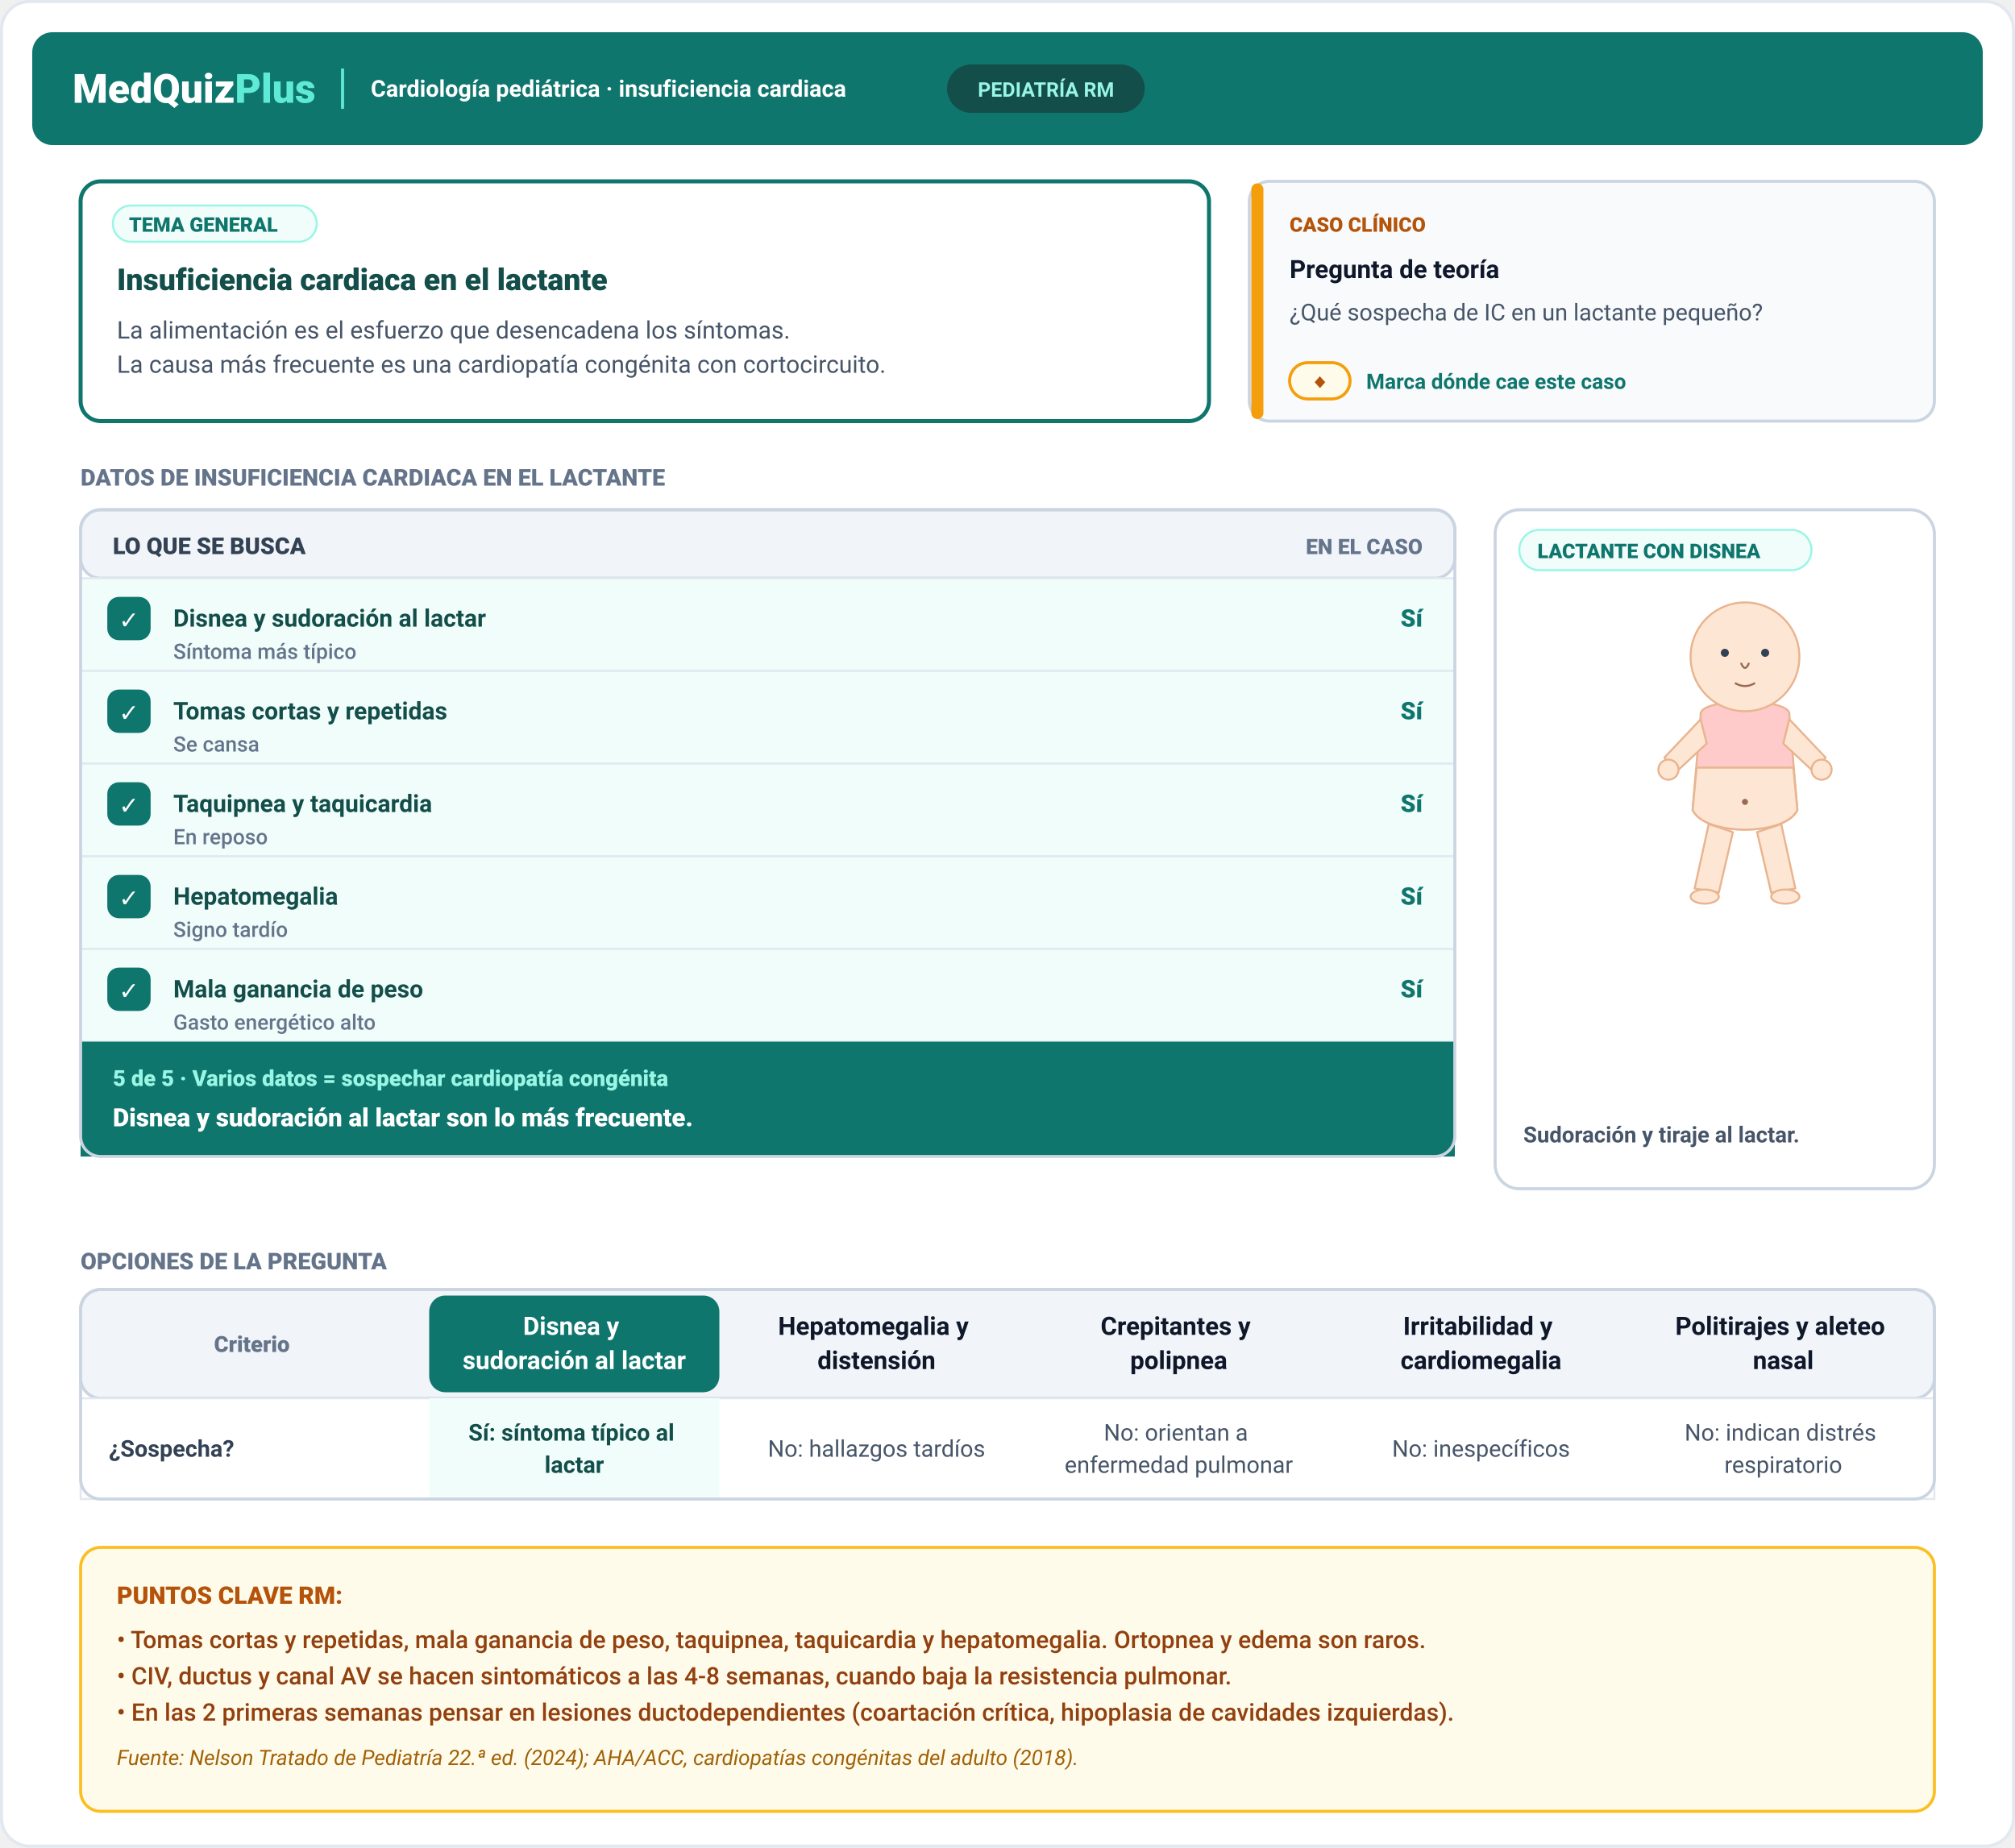
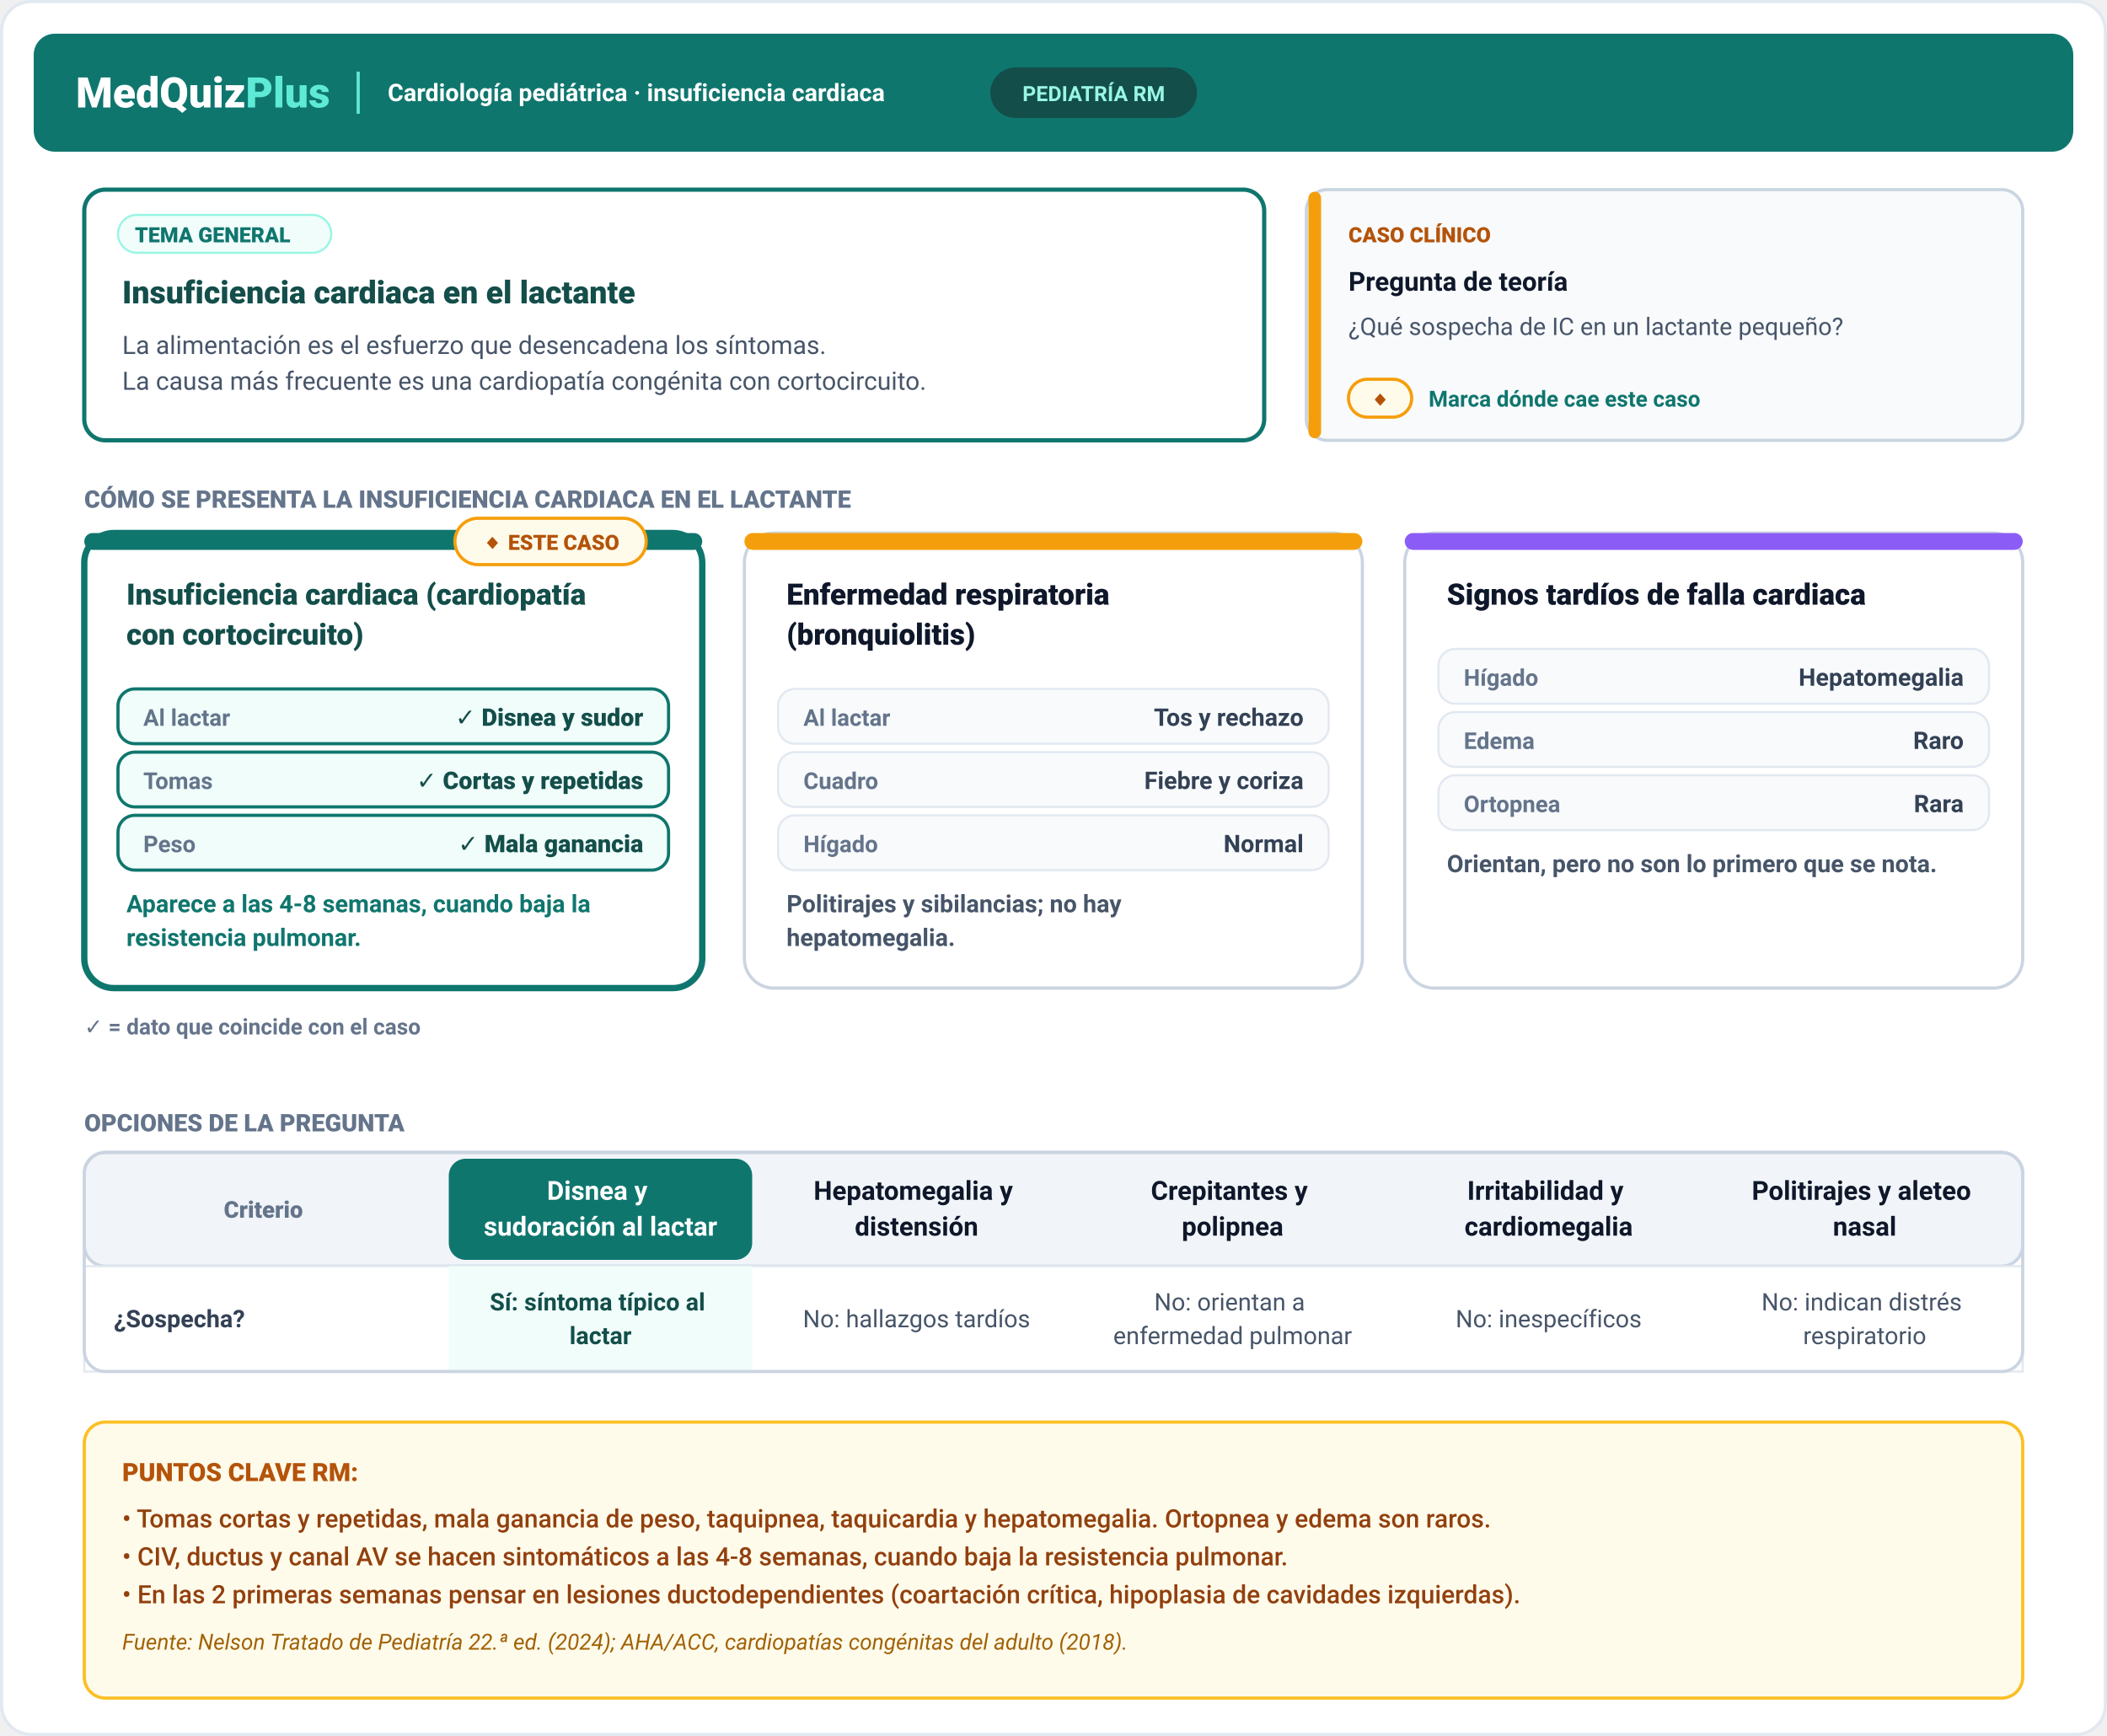
- <svg xmlns="http://www.w3.org/2000/svg" width="1000" height="917" viewBox="0 0 1000 917" font-family="Segoe UI, Roboto, Helvetica, Arial, sans-serif" role="img" aria-label="En el lactante, la insuficiencia cardiaca se sospecha por disnea y sudoración profusa al lactar">
-   <rect x="0.75" y="0.75" width="998.5" height="915.5" rx="14" fill="#ffffff" stroke="#e2e8f0" stroke-width="1.5" />
+ <svg xmlns="http://www.w3.org/2000/svg" width="1000" height="824" viewBox="0 0 1000 824" font-family="Segoe UI, Roboto, Helvetica, Arial, sans-serif" role="img" aria-label="En el lactante, la insuficiencia cardiaca se sospecha por disnea y sudoración profusa al lactar">
+   <rect x="0.75" y="0.75" width="998.5" height="822.5" rx="14" fill="#ffffff" stroke="#e2e8f0" stroke-width="1.5" />
  <rect x="16.0" y="16.0" width="968.0" height="56.0" rx="10" fill="#0f766e" stroke="none" stroke-width="1.5" />
  <text x="36" y="51.0" font-size="20" font-weight="800" fill="#ffffff">MedQuiz<tspan fill="#5eead4">Plus</tspan>
  </text>
  <line x1="170.0" y1="34.0" x2="170.0" y2="54.0" stroke="#5eead4" stroke-width="1.5" />
  <text x="184.0" y="48.0" font-size="11.5" font-weight="700" font-style="normal" fill="#ffffff" text-anchor="start" data-max="542">
    <tspan x="184.0" dy="0">Cardiología pediátrica · insuficiencia cardiaca</tspan>
  </text>
  <rect x="470.0" y="32.0" width="98.1" height="24.0" rx="12" fill="#134e4a" stroke="none" stroke-width="1.5" />
  <text x="519.1" y="48.0" font-size="10" font-weight="700" font-style="normal" fill="#99f6e4" text-anchor="middle" data-max="82">
    <tspan x="519.1" dy="0">PEDIATRÍA RM</tspan>
  </text>
  <rect x="40.0" y="90.0" width="560.0" height="119.0" rx="10" fill="#ffffff" stroke="#0f766e" stroke-width="2" />
  <rect x="56.0" y="102.0" width="101.2" height="18.0" rx="9" fill="#f0fdfa" stroke="#99f6e4" stroke-width="1" />
  <text x="64.0" y="115.0" font-size="10" font-weight="800" font-style="normal" fill="#0f766e" text-anchor="start" data-max="0">
    <tspan x="64.0" dy="0">TEMA GENERAL</tspan>
  </text>
  <text x="58.0" y="144.0" font-size="15" font-weight="800" font-style="normal" fill="#134e4a" text-anchor="start" data-max="524">
    <tspan x="58.0" dy="0">Insuficiencia cardiaca en el lactante</tspan>
  </text>
  <text x="58.0" y="168.0" font-size="12" font-weight="400" font-style="normal" fill="#475569" text-anchor="start" data-max="524">
    <tspan x="58.0" dy="0">La alimentación es el esfuerzo que desencadena los síntomas.</tspan>
    <tspan x="58.0" dy="17">La causa más frecuente es una cardiopatía congénita con cortocircuito.</tspan>
  </text>
  <rect x="620.0" y="90.0" width="340.0" height="119.0" rx="10" fill="#f8fafc" stroke="#cbd5e1" stroke-width="1.5" />
  <rect x="621.0" y="91.0" width="6.0" height="117.0" rx="3" fill="#f59e0b" stroke="none" stroke-width="1.5" />
  <text x="640.0" y="115.0" font-size="10" font-weight="800" font-style="normal" fill="#b45309" text-anchor="start" data-max="0">
    <tspan x="640.0" dy="0">CASO CLÍNICO</tspan>
  </text>
  <text x="640.0" y="138.0" font-size="12.5" font-weight="700" font-style="normal" fill="#0f172a" text-anchor="start" data-max="304">
    <tspan x="640.0" dy="0">Pregunta de teoría</tspan>
  </text>
  <text x="640.0" y="159.0" font-size="11.5" font-weight="400" font-style="normal" fill="#475569" text-anchor="start" data-max="304">
    <tspan x="640.0" dy="0">¿Qué sospecha de IC en un lactante pequeño?</tspan>
  </text>
  <rect x="640.0" y="180.0" width="30.0" height="18.0" rx="9" fill="#fffbeb" stroke="#f59e0b" stroke-width="1.5" />
  <text x="655.0" y="193.0" font-size="10" font-weight="800" font-style="normal" fill="#b45309" text-anchor="middle" data-max="0">
    <tspan x="655.0" dy="0">◆</tspan>
  </text>
  <text x="678.0" y="193.0" font-size="10.5" font-weight="700" font-style="normal" fill="#0f766e" text-anchor="start" data-max="260">
    <tspan x="678.0" dy="0">Marca dónde cae este caso</tspan>
  </text>
  <text x="40.0" y="241.0" font-size="11.5" font-weight="800" font-style="normal" fill="#64748b" text-anchor="start" data-max="900">
-     <tspan x="40.0" dy="0">DATOS DE INSUFICIENCIA CARDIACA EN EL LACTANTE</tspan>
-   </text>
-   <rect x="40.0" y="253.0" width="682.0" height="34.0" rx="10" fill="#f1f5f9" stroke="#cbd5e1" stroke-width="1.5" />
-   <text x="56.0" y="275.0" font-size="11.5" font-weight="800" font-style="normal" fill="#334155" text-anchor="start" data-max="552">
-     <tspan x="56.0" dy="0">LO QUE SE BUSCA</tspan>
-   </text>
-   <text x="706.0" y="275.0" font-size="10.5" font-weight="800" font-style="normal" fill="#64748b" text-anchor="end" data-max="100">
-     <tspan x="706.0" dy="0">EN EL CASO</tspan>
-   </text>
-   <rect x="40.0" y="287.0" width="682.0" height="46.0" rx="0" fill="#f0fdfa" stroke="#e2e8f0" stroke-width="1" />
-   <rect x="54.0" y="297.0" width="20.0" height="20.0" rx="5" fill="#0f766e" stroke="#0f766e" stroke-width="1.5" />
-   <text x="64.0" y="312.0" font-size="12" font-weight="800" font-style="normal" fill="#ffffff" text-anchor="middle" data-max="0">
-     <tspan x="64.0" dy="0">✓</tspan>
-   </text>
-   <text x="86.0" y="311.0" font-size="12" font-weight="700" font-style="normal" fill="#134e4a" text-anchor="start" data-max="532">
-     <tspan x="86.0" dy="0">Disnea y sudoración al lactar</tspan>
-   </text>
-   <text x="86.0" y="327.0" font-size="10.5" font-weight="500" font-style="normal" fill="#64748b" text-anchor="start" data-max="532">
-     <tspan x="86.0" dy="0">Síntoma más típico</tspan>
-   </text>
-   <text x="706.0" y="311.0" font-size="12" font-weight="800" font-style="normal" fill="#0f766e" text-anchor="end" data-max="90">
-     <tspan x="706.0" dy="0">Sí</tspan>
-   </text>
-   <rect x="40.0" y="333.0" width="682.0" height="46.0" rx="0" fill="#f0fdfa" stroke="#e2e8f0" stroke-width="1" />
-   <rect x="54.0" y="343.0" width="20.0" height="20.0" rx="5" fill="#0f766e" stroke="#0f766e" stroke-width="1.5" />
-   <text x="64.0" y="358.0" font-size="12" font-weight="800" font-style="normal" fill="#ffffff" text-anchor="middle" data-max="0">
-     <tspan x="64.0" dy="0">✓</tspan>
-   </text>
-   <text x="86.0" y="357.0" font-size="12" font-weight="700" font-style="normal" fill="#134e4a" text-anchor="start" data-max="532">
-     <tspan x="86.0" dy="0">Tomas cortas y repetidas</tspan>
-   </text>
-   <text x="86.0" y="373.0" font-size="10.5" font-weight="500" font-style="normal" fill="#64748b" text-anchor="start" data-max="532">
-     <tspan x="86.0" dy="0">Se cansa</tspan>
-   </text>
-   <text x="706.0" y="357.0" font-size="12" font-weight="800" font-style="normal" fill="#0f766e" text-anchor="end" data-max="90">
-     <tspan x="706.0" dy="0">Sí</tspan>
-   </text>
-   <rect x="40.0" y="379.0" width="682.0" height="46.0" rx="0" fill="#f0fdfa" stroke="#e2e8f0" stroke-width="1" />
-   <rect x="54.0" y="389.0" width="20.0" height="20.0" rx="5" fill="#0f766e" stroke="#0f766e" stroke-width="1.5" />
-   <text x="64.0" y="404.0" font-size="12" font-weight="800" font-style="normal" fill="#ffffff" text-anchor="middle" data-max="0">
-     <tspan x="64.0" dy="0">✓</tspan>
-   </text>
-   <text x="86.0" y="403.0" font-size="12" font-weight="700" font-style="normal" fill="#134e4a" text-anchor="start" data-max="532">
-     <tspan x="86.0" dy="0">Taquipnea y taquicardia</tspan>
-   </text>
-   <text x="86.0" y="419.0" font-size="10.5" font-weight="500" font-style="normal" fill="#64748b" text-anchor="start" data-max="532">
-     <tspan x="86.0" dy="0">En reposo</tspan>
-   </text>
-   <text x="706.0" y="403.0" font-size="12" font-weight="800" font-style="normal" fill="#0f766e" text-anchor="end" data-max="90">
-     <tspan x="706.0" dy="0">Sí</tspan>
-   </text>
-   <rect x="40.0" y="425.0" width="682.0" height="46.0" rx="0" fill="#f0fdfa" stroke="#e2e8f0" stroke-width="1" />
-   <rect x="54.0" y="435.0" width="20.0" height="20.0" rx="5" fill="#0f766e" stroke="#0f766e" stroke-width="1.5" />
-   <text x="64.0" y="450.0" font-size="12" font-weight="800" font-style="normal" fill="#ffffff" text-anchor="middle" data-max="0">
-     <tspan x="64.0" dy="0">✓</tspan>
-   </text>
-   <text x="86.0" y="449.0" font-size="12" font-weight="700" font-style="normal" fill="#134e4a" text-anchor="start" data-max="532">
-     <tspan x="86.0" dy="0">Hepatomegalia</tspan>
-   </text>
-   <text x="86.0" y="465.0" font-size="10.5" font-weight="500" font-style="normal" fill="#64748b" text-anchor="start" data-max="532">
-     <tspan x="86.0" dy="0">Signo tardío</tspan>
-   </text>
-   <text x="706.0" y="449.0" font-size="12" font-weight="800" font-style="normal" fill="#0f766e" text-anchor="end" data-max="90">
-     <tspan x="706.0" dy="0">Sí</tspan>
-   </text>
-   <rect x="40.0" y="471.0" width="682.0" height="46.0" rx="0" fill="#f0fdfa" stroke="#e2e8f0" stroke-width="1" />
-   <rect x="54.0" y="481.0" width="20.0" height="20.0" rx="5" fill="#0f766e" stroke="#0f766e" stroke-width="1.5" />
-   <text x="64.0" y="496.0" font-size="12" font-weight="800" font-style="normal" fill="#ffffff" text-anchor="middle" data-max="0">
-     <tspan x="64.0" dy="0">✓</tspan>
-   </text>
-   <text x="86.0" y="495.0" font-size="12" font-weight="700" font-style="normal" fill="#134e4a" text-anchor="start" data-max="532">
-     <tspan x="86.0" dy="0">Mala ganancia de peso</tspan>
-   </text>
-   <text x="86.0" y="511.0" font-size="10.5" font-weight="500" font-style="normal" fill="#64748b" text-anchor="start" data-max="532">
-     <tspan x="86.0" dy="0">Gasto energético alto</tspan>
-   </text>
-   <text x="706.0" y="495.0" font-size="12" font-weight="800" font-style="normal" fill="#0f766e" text-anchor="end" data-max="90">
-     <tspan x="706.0" dy="0">Sí</tspan>
-   </text>
-   <rect x="40.0" y="517.0" width="682.0" height="57.0" rx="0" fill="#0f766e" stroke="none" stroke-width="1.5" />
-   <text x="56.0" y="539.0" font-size="11" font-weight="800" font-style="normal" fill="#99f6e4" text-anchor="start" data-max="650">
-     <tspan x="56.0" dy="0">5 de 5 · Varios datos = sospechar cardiopatía congénita</tspan>
-   </text>
-   <text x="56.0" y="559.0" font-size="12.5" font-weight="800" font-style="normal" fill="#ffffff" text-anchor="start" data-max="650">
-     <tspan x="56.0" dy="0">Disnea y sudoración al lactar son lo más frecuente.</tspan>
-   </text>
-   <rect x="40.0" y="253.0" width="682.0" height="321.0" rx="10" fill="none" stroke="#cbd5e1" stroke-width="1.5" />
-   <rect x="742.0" y="253.0" width="218.0" height="337.0" rx="12" fill="#ffffff" stroke="#cbd5e1" stroke-width="1.5" />
-   <rect x="754.0" y="263.0" width="145.0" height="20.0" rx="10" fill="#f0fdfa" stroke="#99f6e4" stroke-width="1" />
-   <text x="763.0" y="277.0" font-size="10" font-weight="800" font-style="normal" fill="#0f766e" text-anchor="start" data-max="0">
-     <tspan x="763.0" dy="0">LACTANTE CON DISNEA</tspan>
-   </text>
-   <g data-box="756.0 291.0 190.0 260.0">
-     <g transform="translate(806.0,291.0) scale(0.5)">
-       <path d="M76 128 C72 110 168 110 164 128 L172 222 C160 248 80 248 68 222 Z" fill="#fecaca" stroke="#e9b48f" stroke-width="2" stroke-linejoin="round" />
-       <path d="M72 180 H168 L172 222 C160 248 80 248 68 222 Z" fill="#fde7d4" stroke="#e9b48f" stroke-width="2" stroke-linejoin="round" />
-       <path d="M76 132 L40 170 L52 184 L82 156 Z" fill="#fde7d4" stroke="#e9b48f" stroke-width="2" stroke-linejoin="round" />
-       <path d="M164 132 L200 170 L188 184 L158 156 Z" fill="#fde7d4" stroke="#e9b48f" stroke-width="2" stroke-linejoin="round" />
-       <circle cx="44" cy="182" r="10" fill="#fde7d4" stroke="#e9b48f" stroke-width="2" />
-       <circle cx="196" cy="182" r="10" fill="#fde7d4" stroke="#e9b48f" stroke-width="2" />
-       <path d="M84 236 L70 300 L94 304 L108 244 Z" fill="#fde7d4" stroke="#e9b48f" stroke-width="2" stroke-linejoin="round" />
-       <path d="M156 236 L170 300 L146 304 L132 244 Z" fill="#fde7d4" stroke="#e9b48f" stroke-width="2" stroke-linejoin="round" />
-       <ellipse cx="80" cy="308" rx="14" ry="7" fill="#fde7d4" stroke="#e9b48f" stroke-width="2" />
-       <ellipse cx="160" cy="308" rx="14" ry="7" fill="#fde7d4" stroke="#e9b48f" stroke-width="2" />
-       <circle cx="120" cy="70" r="54" fill="#fde7d4" stroke="#e9b48f" stroke-width="2" />
-       <circle cx="100" cy="66" r="4" fill="#334155" stroke="none" stroke-width="0" />
-       <circle cx="140" cy="66" r="4" fill="#334155" stroke="none" stroke-width="0" />
-       <path d="M110 96 Q120 102 130 96" fill="none" stroke="#9a6b52" stroke-width="2" />
-       <path d="M116 76 Q120 86 124 76" fill="none" stroke="#9a6b52" stroke-width="2" stroke-linejoin="round" />
-       <circle cx="120" cy="214" r="3" fill="#9a6b52" stroke="none" stroke-width="0" />
-     </g>
-   </g>
-   <text x="756.0" y="567.0" font-size="11" font-weight="600" font-style="normal" fill="#475569" text-anchor="start" data-max="190">
-     <tspan x="756.0" dy="0">Sudoración y tiraje al lactar.</tspan>
-   </text>
-   <text x="40.0" y="630.0" font-size="11.5" font-weight="800" font-style="normal" fill="#64748b" text-anchor="start" data-max="900">
+     <tspan x="40.0" dy="0">CÓMO SE PRESENTA LA INSUFICIENCIA CARDIACA EN EL LACTANTE</tspan>
+   </text>
+   <rect x="40.0" y="253.0" width="293.3" height="216.0" rx="14" fill="#ffffff" stroke="#0f766e" stroke-width="3" />
+   <rect x="40.0" y="253.0" width="293.3" height="8.0" rx="4" fill="#0f766e" stroke="none" stroke-width="1.5" />
+   <text x="60.0" y="287.0" font-size="14" font-weight="800" font-style="normal" fill="#134e4a" text-anchor="start" data-max="253">
+     <tspan x="60.0" dy="0">Insuficiencia cardiaca (cardiopatía</tspan>
+     <tspan x="60.0" dy="19">con cortocircuito)</tspan>
+   </text>
+   <rect x="56.0" y="327.0" width="261.3" height="26.0" rx="8" fill="#f0fdfa" stroke="#0f766e" stroke-width="1.5" />
+   <text x="68.0" y="344.5" font-size="11" font-weight="700" font-style="normal" fill="#64748b" text-anchor="start" data-max="120">
+     <tspan x="68.0" dy="0">Al lactar</tspan>
+   </text>
+   <text x="305.3" y="344.5" font-size="11.5" font-weight="800" font-style="normal" fill="#134e4a" text-anchor="end" data-max="133">
+     <tspan x="305.3" dy="0">✓ Disnea y sudor</tspan>
+   </text>
+   <rect x="56.0" y="357.0" width="261.3" height="26.0" rx="8" fill="#f0fdfa" stroke="#0f766e" stroke-width="1.5" />
+   <text x="68.0" y="374.5" font-size="11" font-weight="700" font-style="normal" fill="#64748b" text-anchor="start" data-max="120">
+     <tspan x="68.0" dy="0">Tomas</tspan>
+   </text>
+   <text x="305.3" y="374.5" font-size="11.5" font-weight="800" font-style="normal" fill="#134e4a" text-anchor="end" data-max="133">
+     <tspan x="305.3" dy="0">✓ Cortas y repetidas</tspan>
+   </text>
+   <rect x="56.0" y="387.0" width="261.3" height="26.0" rx="8" fill="#f0fdfa" stroke="#0f766e" stroke-width="1.5" />
+   <text x="68.0" y="404.5" font-size="11" font-weight="700" font-style="normal" fill="#64748b" text-anchor="start" data-max="120">
+     <tspan x="68.0" dy="0">Peso</tspan>
+   </text>
+   <text x="305.3" y="404.5" font-size="11.5" font-weight="800" font-style="normal" fill="#134e4a" text-anchor="end" data-max="133">
+     <tspan x="305.3" dy="0">✓ Mala ganancia</tspan>
+   </text>
+   <text x="60.0" y="433.0" font-size="11.5" font-weight="600" font-style="normal" fill="#0f766e" text-anchor="start" data-max="253">
+     <tspan x="60.0" dy="0">Aparece a las 4-8 semanas, cuando baja la</tspan>
+     <tspan x="60.0" dy="16">resistencia pulmonar.</tspan>
+   </text>
+   <rect x="215.9" y="246.0" width="90.8" height="22.0" rx="11" fill="#fffbeb" stroke="#f59e0b" stroke-width="1.5" />
+   <text x="261.3" y="261.0" font-size="10" font-weight="800" font-style="normal" fill="#b45309" text-anchor="middle" data-max="0">
+     <tspan x="261.3" dy="0">◆ ESTE CASO</tspan>
+   </text>
+   <rect x="353.3" y="253.0" width="293.3" height="216.0" rx="14" fill="#ffffff" stroke="#cbd5e1" stroke-width="1.5" />
+   <rect x="353.3" y="253.0" width="293.3" height="8.0" rx="4" fill="#f59e0b" stroke="none" stroke-width="1.5" />
+   <text x="373.3" y="287.0" font-size="14" font-weight="800" font-style="normal" fill="#0f172a" text-anchor="start" data-max="253">
+     <tspan x="373.3" dy="0">Enfermedad respiratoria</tspan>
+     <tspan x="373.3" dy="19">(bronquiolitis)</tspan>
+   </text>
+   <rect x="369.3" y="327.0" width="261.3" height="26.0" rx="8" fill="#f8fafc" stroke="#e2e8f0" stroke-width="1" />
+   <text x="381.3" y="344.5" font-size="11" font-weight="700" font-style="normal" fill="#64748b" text-anchor="start" data-max="120">
+     <tspan x="381.3" dy="0">Al lactar</tspan>
+   </text>
+   <text x="618.7" y="344.5" font-size="11.5" font-weight="600" font-style="normal" fill="#334155" text-anchor="end" data-max="133">
+     <tspan x="618.7" dy="0">Tos y rechazo</tspan>
+   </text>
+   <rect x="369.3" y="357.0" width="261.3" height="26.0" rx="8" fill="#f8fafc" stroke="#e2e8f0" stroke-width="1" />
+   <text x="381.3" y="374.5" font-size="11" font-weight="700" font-style="normal" fill="#64748b" text-anchor="start" data-max="120">
+     <tspan x="381.3" dy="0">Cuadro</tspan>
+   </text>
+   <text x="618.7" y="374.5" font-size="11.5" font-weight="600" font-style="normal" fill="#334155" text-anchor="end" data-max="133">
+     <tspan x="618.7" dy="0">Fiebre y coriza</tspan>
+   </text>
+   <rect x="369.3" y="387.0" width="261.3" height="26.0" rx="8" fill="#f8fafc" stroke="#e2e8f0" stroke-width="1" />
+   <text x="381.3" y="404.5" font-size="11" font-weight="700" font-style="normal" fill="#64748b" text-anchor="start" data-max="120">
+     <tspan x="381.3" dy="0">Hígado</tspan>
+   </text>
+   <text x="618.7" y="404.5" font-size="11.5" font-weight="600" font-style="normal" fill="#334155" text-anchor="end" data-max="133">
+     <tspan x="618.7" dy="0">Normal</tspan>
+   </text>
+   <text x="373.3" y="433.0" font-size="11.5" font-weight="600" font-style="normal" fill="#475569" text-anchor="start" data-max="253">
+     <tspan x="373.3" dy="0">Politirajes y sibilancias; no hay</tspan>
+     <tspan x="373.3" dy="16">hepatomegalia.</tspan>
+   </text>
+   <rect x="666.7" y="253.0" width="293.3" height="216.0" rx="14" fill="#ffffff" stroke="#cbd5e1" stroke-width="1.5" />
+   <rect x="666.7" y="253.0" width="293.3" height="8.0" rx="4" fill="#8b5cf6" stroke="none" stroke-width="1.5" />
+   <text x="686.7" y="287.0" font-size="14" font-weight="800" font-style="normal" fill="#0f172a" text-anchor="start" data-max="253">
+     <tspan x="686.7" dy="0">Signos tardíos de falla cardiaca</tspan>
+   </text>
+   <rect x="682.7" y="308.0" width="261.3" height="26.0" rx="8" fill="#f8fafc" stroke="#e2e8f0" stroke-width="1" />
+   <text x="694.7" y="325.5" font-size="11" font-weight="700" font-style="normal" fill="#64748b" text-anchor="start" data-max="120">
+     <tspan x="694.7" dy="0">Hígado</tspan>
+   </text>
+   <text x="932.0" y="325.5" font-size="11.5" font-weight="600" font-style="normal" fill="#334155" text-anchor="end" data-max="133">
+     <tspan x="932.0" dy="0">Hepatomegalia</tspan>
+   </text>
+   <rect x="682.7" y="338.0" width="261.3" height="26.0" rx="8" fill="#f8fafc" stroke="#e2e8f0" stroke-width="1" />
+   <text x="694.7" y="355.5" font-size="11" font-weight="700" font-style="normal" fill="#64748b" text-anchor="start" data-max="120">
+     <tspan x="694.7" dy="0">Edema</tspan>
+   </text>
+   <text x="932.0" y="355.5" font-size="11.5" font-weight="600" font-style="normal" fill="#334155" text-anchor="end" data-max="133">
+     <tspan x="932.0" dy="0">Raro</tspan>
+   </text>
+   <rect x="682.7" y="368.0" width="261.3" height="26.0" rx="8" fill="#f8fafc" stroke="#e2e8f0" stroke-width="1" />
+   <text x="694.7" y="385.5" font-size="11" font-weight="700" font-style="normal" fill="#64748b" text-anchor="start" data-max="120">
+     <tspan x="694.7" dy="0">Ortopnea</tspan>
+   </text>
+   <text x="932.0" y="385.5" font-size="11.5" font-weight="600" font-style="normal" fill="#334155" text-anchor="end" data-max="133">
+     <tspan x="932.0" dy="0">Rara</tspan>
+   </text>
+   <text x="686.7" y="414.0" font-size="11.5" font-weight="600" font-style="normal" fill="#475569" text-anchor="start" data-max="253">
+     <tspan x="686.7" dy="0">Orientan, pero no son lo primero que se nota.</tspan>
+   </text>
+   <text x="40.0" y="491.0" font-size="10.5" font-weight="600" font-style="normal" fill="#64748b" text-anchor="start" data-max="400">
+     <tspan x="40.0" dy="0">✓ = dato que coincide con el caso</tspan>
+   </text>
+   <text x="40.0" y="537.0" font-size="11.5" font-weight="800" font-style="normal" fill="#64748b" text-anchor="start" data-max="900">
    <tspan x="40.0" dy="0">OPCIONES DE LA PREGUNTA</tspan>
  </text>
-   <rect x="40.0" y="640.0" width="920.0" height="54.0" rx="10" fill="#f1f5f9" stroke="#cbd5e1" stroke-width="1.5" />
-   <text x="125.0" y="671.0" font-size="11" font-weight="800" font-style="normal" fill="#64748b" text-anchor="middle" data-max="154">
+   <rect x="40.0" y="547.0" width="920.0" height="54.0" rx="10" fill="#f1f5f9" stroke="#cbd5e1" stroke-width="1.5" />
+   <text x="125.0" y="578.0" font-size="11" font-weight="800" font-style="normal" fill="#64748b" text-anchor="middle" data-max="154">
    <tspan x="125.0" dy="0">Criterio</tspan>
  </text>
-   <rect x="213.0" y="643.0" width="144.0" height="48.0" rx="8" fill="#0f766e" stroke="none" stroke-width="1.5" />
-   <text x="285.0" y="662.5" font-size="12.5" font-weight="700" font-style="normal" fill="#ffffff" text-anchor="middle" data-max="130">
+   <rect x="213.0" y="550.0" width="144.0" height="48.0" rx="8" fill="#0f766e" stroke="none" stroke-width="1.5" />
+   <text x="285.0" y="569.5" font-size="12.5" font-weight="700" font-style="normal" fill="#ffffff" text-anchor="middle" data-max="130">
    <tspan x="285.0" dy="0">Disnea y</tspan>
    <tspan x="285.0" dy="17">sudoración al lactar</tspan>
  </text>
-   <text x="435.0" y="662.5" font-size="12.5" font-weight="700" font-style="normal" fill="#0f172a" text-anchor="middle" data-max="130">
+   <text x="435.0" y="569.5" font-size="12.5" font-weight="700" font-style="normal" fill="#0f172a" text-anchor="middle" data-max="130">
    <tspan x="435.0" dy="0">Hepatomegalia y</tspan>
    <tspan x="435.0" dy="17">distensión</tspan>
  </text>
-   <text x="585.0" y="662.5" font-size="12.5" font-weight="700" font-style="normal" fill="#0f172a" text-anchor="middle" data-max="130">
+   <text x="585.0" y="569.5" font-size="12.5" font-weight="700" font-style="normal" fill="#0f172a" text-anchor="middle" data-max="130">
    <tspan x="585.0" dy="0">Crepitantes y</tspan>
    <tspan x="585.0" dy="17">polipnea</tspan>
  </text>
-   <text x="735.0" y="662.5" font-size="12.5" font-weight="700" font-style="normal" fill="#0f172a" text-anchor="middle" data-max="130">
+   <text x="735.0" y="569.5" font-size="12.5" font-weight="700" font-style="normal" fill="#0f172a" text-anchor="middle" data-max="130">
    <tspan x="735.0" dy="0">Irritabilidad y</tspan>
    <tspan x="735.0" dy="17">cardiomegalia</tspan>
  </text>
-   <text x="885.0" y="662.5" font-size="12.5" font-weight="700" font-style="normal" fill="#0f172a" text-anchor="middle" data-max="130">
+   <text x="885.0" y="569.5" font-size="12.5" font-weight="700" font-style="normal" fill="#0f172a" text-anchor="middle" data-max="130">
    <tspan x="885.0" dy="0">Politirajes y aleteo</tspan>
    <tspan x="885.0" dy="17">nasal</tspan>
  </text>
-   <rect x="40.0" y="694.0" width="920.0" height="50.0" rx="0" fill="#ffffff" stroke="#e2e8f0" stroke-width="1" />
-   <rect x="213.0" y="694.0" width="144.0" height="50.0" rx="0" fill="#f0fdfa" stroke="none" stroke-width="1.5" />
-   <text x="54.0" y="723.0" font-size="11.5" font-weight="700" font-style="normal" fill="#334155" text-anchor="start" data-max="146">
+   <rect x="40.0" y="601.0" width="920.0" height="50.0" rx="0" fill="#ffffff" stroke="#e2e8f0" stroke-width="1" />
+   <rect x="213.0" y="601.0" width="144.0" height="50.0" rx="0" fill="#f0fdfa" stroke="none" stroke-width="1.5" />
+   <text x="54.0" y="630.0" font-size="11.5" font-weight="700" font-style="normal" fill="#334155" text-anchor="start" data-max="146">
    <tspan x="54.0" dy="0">¿Sospecha?</tspan>
  </text>
-   <text x="285.0" y="715.0" font-size="11.5" font-weight="600" font-style="normal" fill="#134e4a" text-anchor="middle" data-max="128">
+   <text x="285.0" y="622.0" font-size="11.5" font-weight="600" font-style="normal" fill="#134e4a" text-anchor="middle" data-max="128">
    <tspan x="285.0" dy="0">Sí: síntoma típico al</tspan>
    <tspan x="285.0" dy="16">lactar</tspan>
  </text>
-   <text x="435.0" y="723.0" font-size="11.5" font-weight="400" font-style="normal" fill="#475569" text-anchor="middle" data-max="128">
+   <text x="435.0" y="630.0" font-size="11.5" font-weight="400" font-style="normal" fill="#475569" text-anchor="middle" data-max="128">
    <tspan x="435.0" dy="0">No: hallazgos tardíos</tspan>
  </text>
-   <text x="585.0" y="715.0" font-size="11.5" font-weight="400" font-style="normal" fill="#475569" text-anchor="middle" data-max="128">
+   <text x="585.0" y="622.0" font-size="11.5" font-weight="400" font-style="normal" fill="#475569" text-anchor="middle" data-max="128">
    <tspan x="585.0" dy="0">No: orientan a</tspan>
    <tspan x="585.0" dy="16">enfermedad pulmonar</tspan>
  </text>
-   <text x="735.0" y="723.0" font-size="11.5" font-weight="400" font-style="normal" fill="#475569" text-anchor="middle" data-max="128">
+   <text x="735.0" y="630.0" font-size="11.5" font-weight="400" font-style="normal" fill="#475569" text-anchor="middle" data-max="128">
    <tspan x="735.0" dy="0">No: inespecíficos</tspan>
  </text>
-   <text x="885.0" y="715.0" font-size="11.5" font-weight="400" font-style="normal" fill="#475569" text-anchor="middle" data-max="128">
+   <text x="885.0" y="622.0" font-size="11.5" font-weight="400" font-style="normal" fill="#475569" text-anchor="middle" data-max="128">
    <tspan x="885.0" dy="0">No: indican distrés</tspan>
    <tspan x="885.0" dy="16">respiratorio</tspan>
  </text>
-   <rect x="40.0" y="640.0" width="920.0" height="104.0" rx="10" fill="none" stroke="#cbd5e1" stroke-width="1.5" />
-   <rect x="40.0" y="768.0" width="920.0" height="131.0" rx="10" fill="#fffbeb" stroke="#fbbf24" stroke-width="1.5" />
-   <text x="58.0" y="796.0" font-size="12" font-weight="800" font-style="normal" fill="#b45309" text-anchor="start" data-max="884">
+   <rect x="40.0" y="547.0" width="920.0" height="104.0" rx="10" fill="none" stroke="#cbd5e1" stroke-width="1.5" />
+   <rect x="40.0" y="675.0" width="920.0" height="131.0" rx="10" fill="#fffbeb" stroke="#fbbf24" stroke-width="1.5" />
+   <text x="58.0" y="703.0" font-size="12" font-weight="800" font-style="normal" fill="#b45309" text-anchor="start" data-max="884">
    <tspan x="58.0" dy="0">PUNTOS CLAVE RM:</tspan>
  </text>
-   <text x="58.0" y="818.0" font-size="12" font-weight="500" font-style="normal" fill="#92400e" text-anchor="start" data-max="884">
+   <text x="58.0" y="725.0" font-size="12" font-weight="500" font-style="normal" fill="#92400e" text-anchor="start" data-max="884">
    <tspan x="58.0" dy="0">• Tomas cortas y repetidas, mala ganancia de peso, taquipnea, taquicardia y hepatomegalia. Ortopnea y edema son raros.</tspan>
    <tspan x="58.0" dy="18">• CIV, ductus y canal AV se hacen sintomáticos a las 4-8 semanas, cuando baja la resistencia pulmonar.</tspan>
    <tspan x="58.0" dy="18">• En las 2 primeras semanas pensar en lesiones ductodependientes (coartación crítica, hipoplasia de cavidades izquierdas).</tspan>
  </text>
-   <text x="58.0" y="876.0" font-size="10.5" font-weight="400" font-style="italic" fill="#a16207" text-anchor="start" data-max="884">
+   <text x="58.0" y="783.0" font-size="10.5" font-weight="400" font-style="italic" fill="#a16207" text-anchor="start" data-max="884">
    <tspan x="58.0" dy="0">Fuente: Nelson Tratado de Pediatría 22.ª ed. (2024); AHA/ACC, cardiopatías congénitas del adulto (2018).</tspan>
  </text>
</svg>
